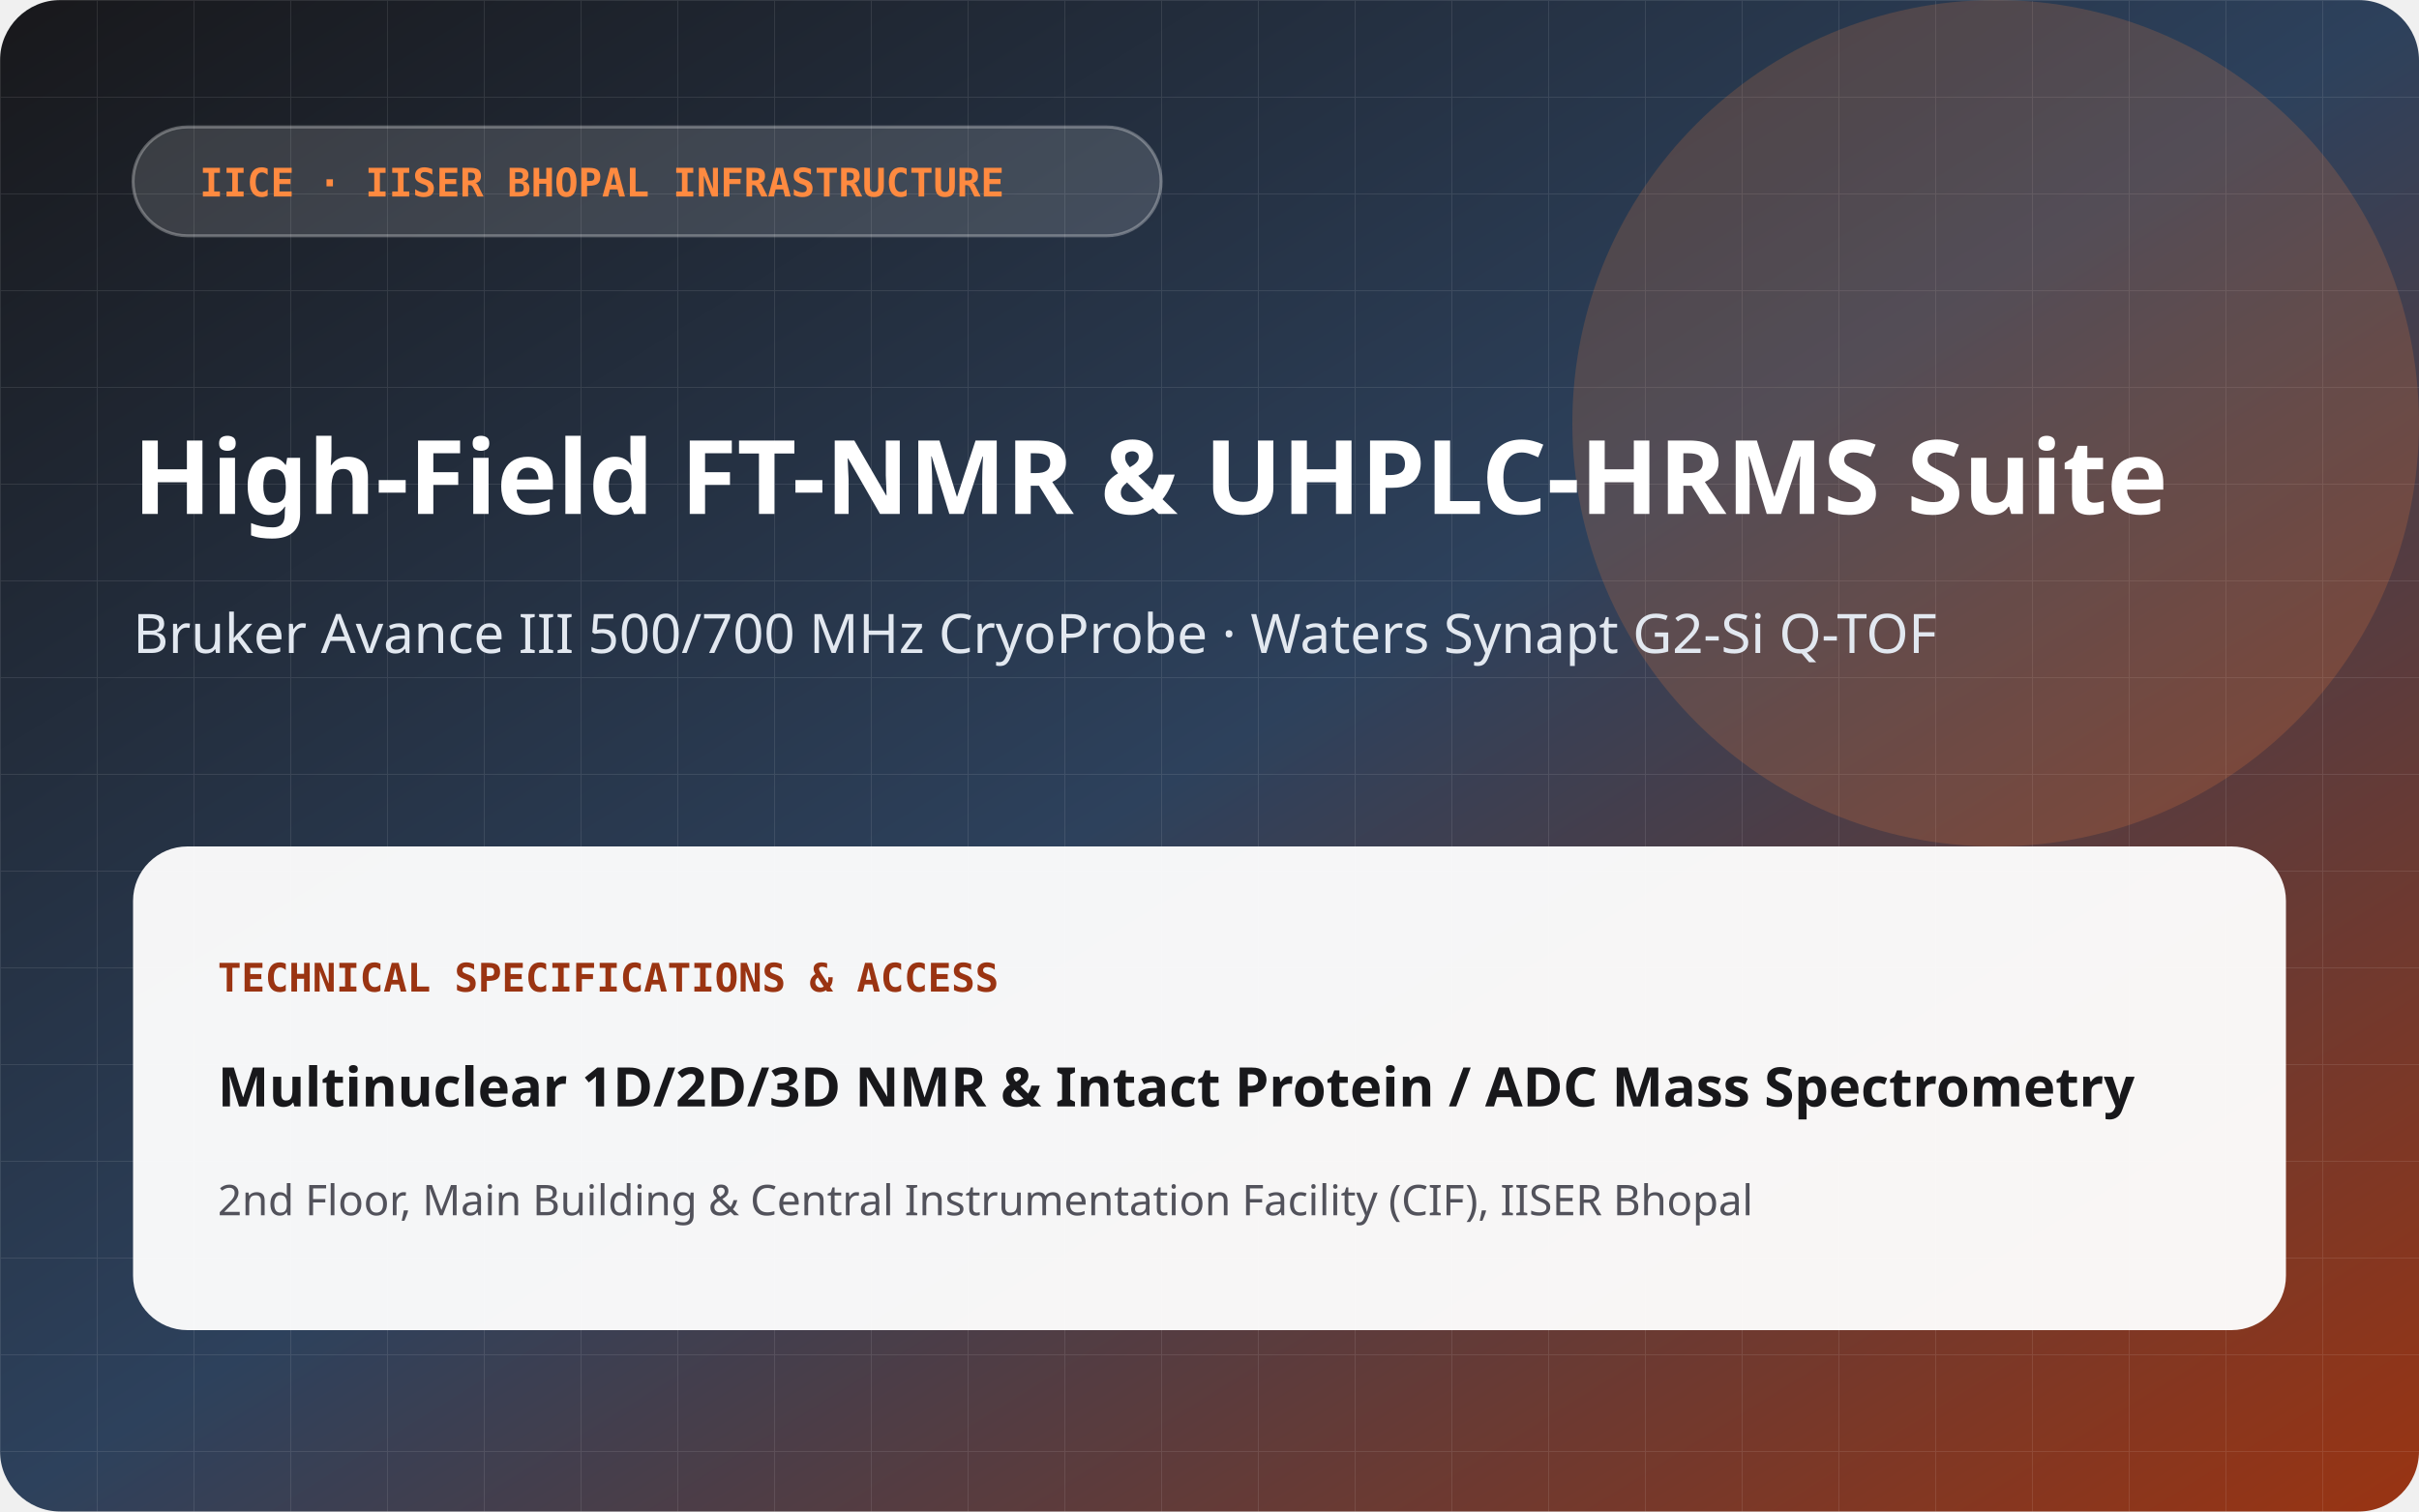
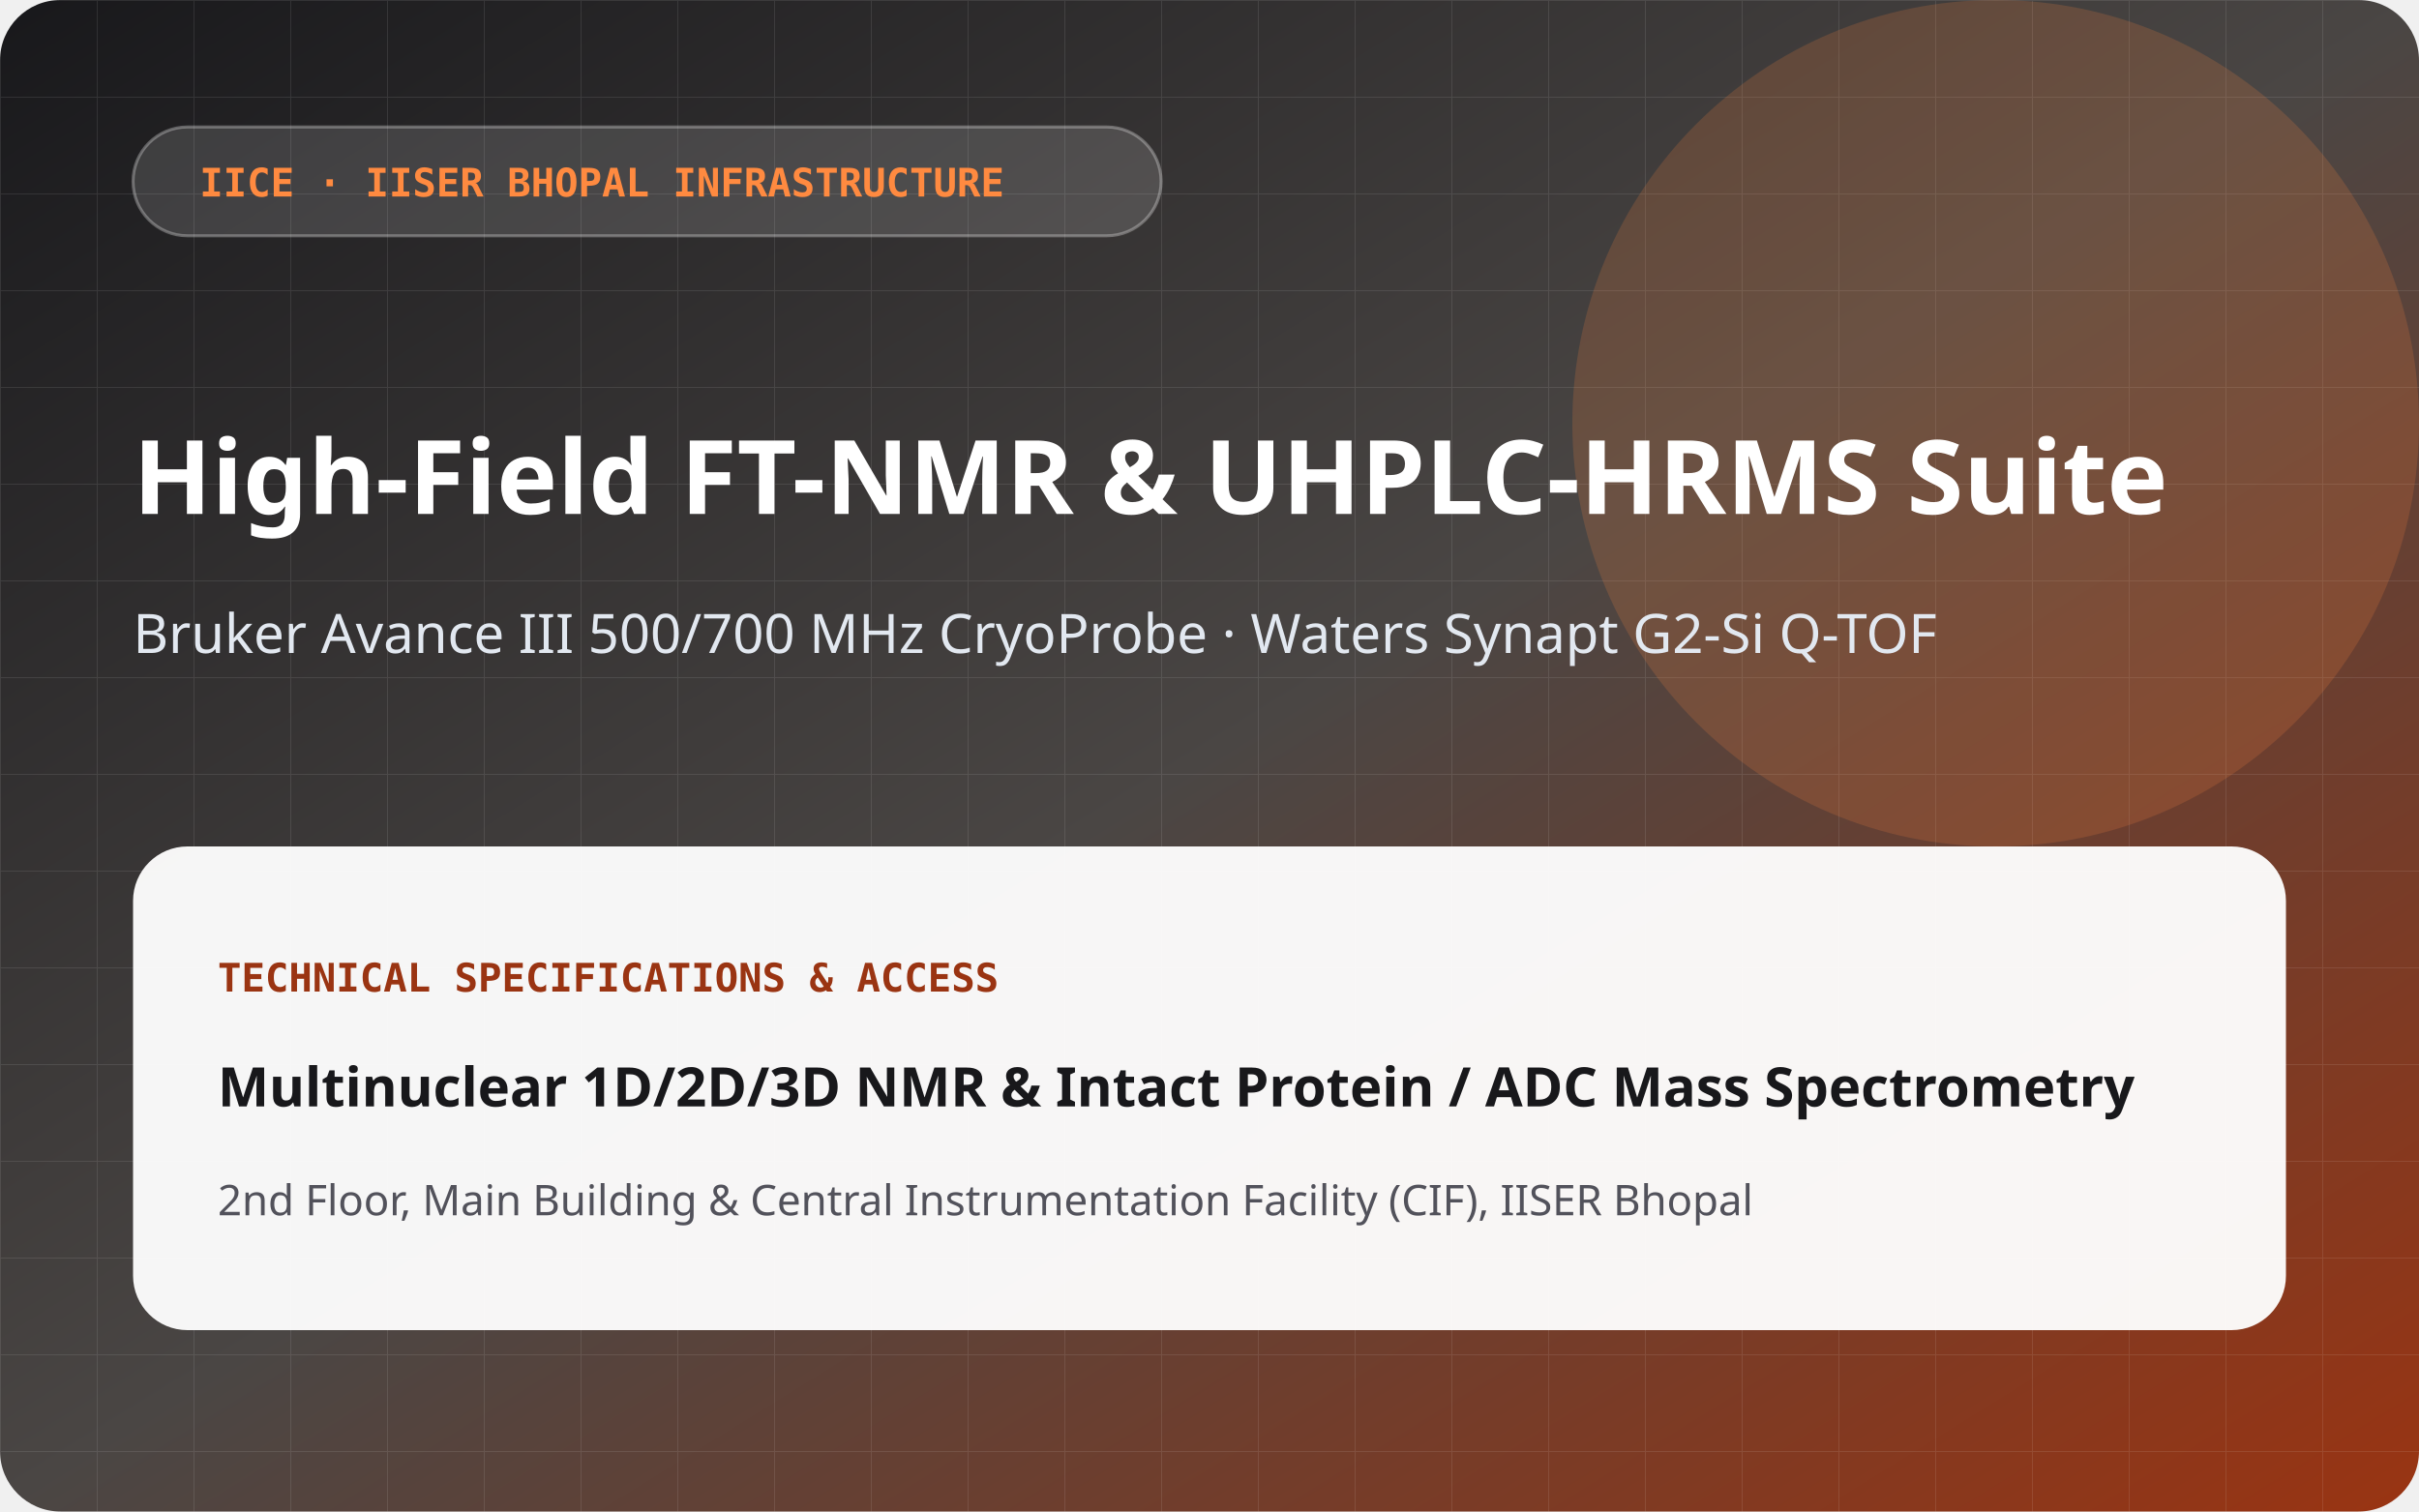
<svg xmlns="http://www.w3.org/2000/svg" viewBox="0 0 800 500" width="800" height="500">
  <defs>
    <linearGradient id="fbg" x1="0" y1="0" x2="1" y2="1">
      <stop offset="0%" stop-color="#18181b" />
-       <stop offset="50%" stop-color="#2d415c" />
+       <stop offset="50%" stop-color="#4a4644" />
      <stop offset="100%" stop-color="#9a3412" />
    </linearGradient>
    <pattern id="fgrid" width="32" height="32" patternUnits="userSpaceOnUse">
      <path d="M 32 0 L 0 0 0 32" fill="none" stroke="#ffffff" stroke-width="0.6" stroke-opacity="0.1" />
    </pattern>
  </defs>
  <rect width="800" height="500" rx="20" fill="url(#fbg)" />
  <rect width="800" height="500" rx="20" fill="url(#fgrid)" />
  <circle cx="660" cy="140" r="140" fill="#ff8a40" fill-opacity="0.18" />
  <rect x="44" y="42" width="340" height="36" rx="18" fill="#ffffff" fill-opacity="0.14" stroke="#ffffff" stroke-opacity="0.3" />
  <text x="66" y="65" font-family="ui-monospace, monospace" font-size="13" font-weight="700" fill="#ff8a40">IICE · IISER BHOPAL INFRASTRUCTURE</text>
  <text x="44" y="170" font-family="'Plus Jakarta Sans', system-ui, sans-serif" font-size="34" font-weight="800" fill="#ffffff">High-Field FT-NMR &amp; UHPLC-HRMS Suite</text>
  <text x="44" y="216" font-family="'Plus Jakarta Sans', system-ui, sans-serif" font-size="18" font-weight="500" fill="#e2e8f0">Bruker Avance III 500/700 MHz CryoProbe · Waters Synapt G2-Si Q-TOF</text>
  <rect x="44" y="280" width="712" height="160" rx="18" fill="#ffffff" fill-opacity="0.95" />
  <text x="72" y="328" font-family="ui-monospace, monospace" font-size="13" font-weight="800" fill="#9a3412">TECHNICAL SPECIFICATIONS &amp; ACCESS</text>
  <text x="72" y="366" font-family="'Plus Jakarta Sans', system-ui, sans-serif" font-size="18" font-weight="700" fill="#18181b">Multinuclear 1D/2D/3D NMR &amp; Intact Protein / ADC Mass Spectrometry</text>
  <text x="72" y="402" font-family="'Plus Jakarta Sans', system-ui, sans-serif" font-size="14" font-weight="500" fill="#52525b">2nd Floor, Main Building &amp; Central Instrumentation Facility (CIF), IISER Bhopal</text>
</svg>
